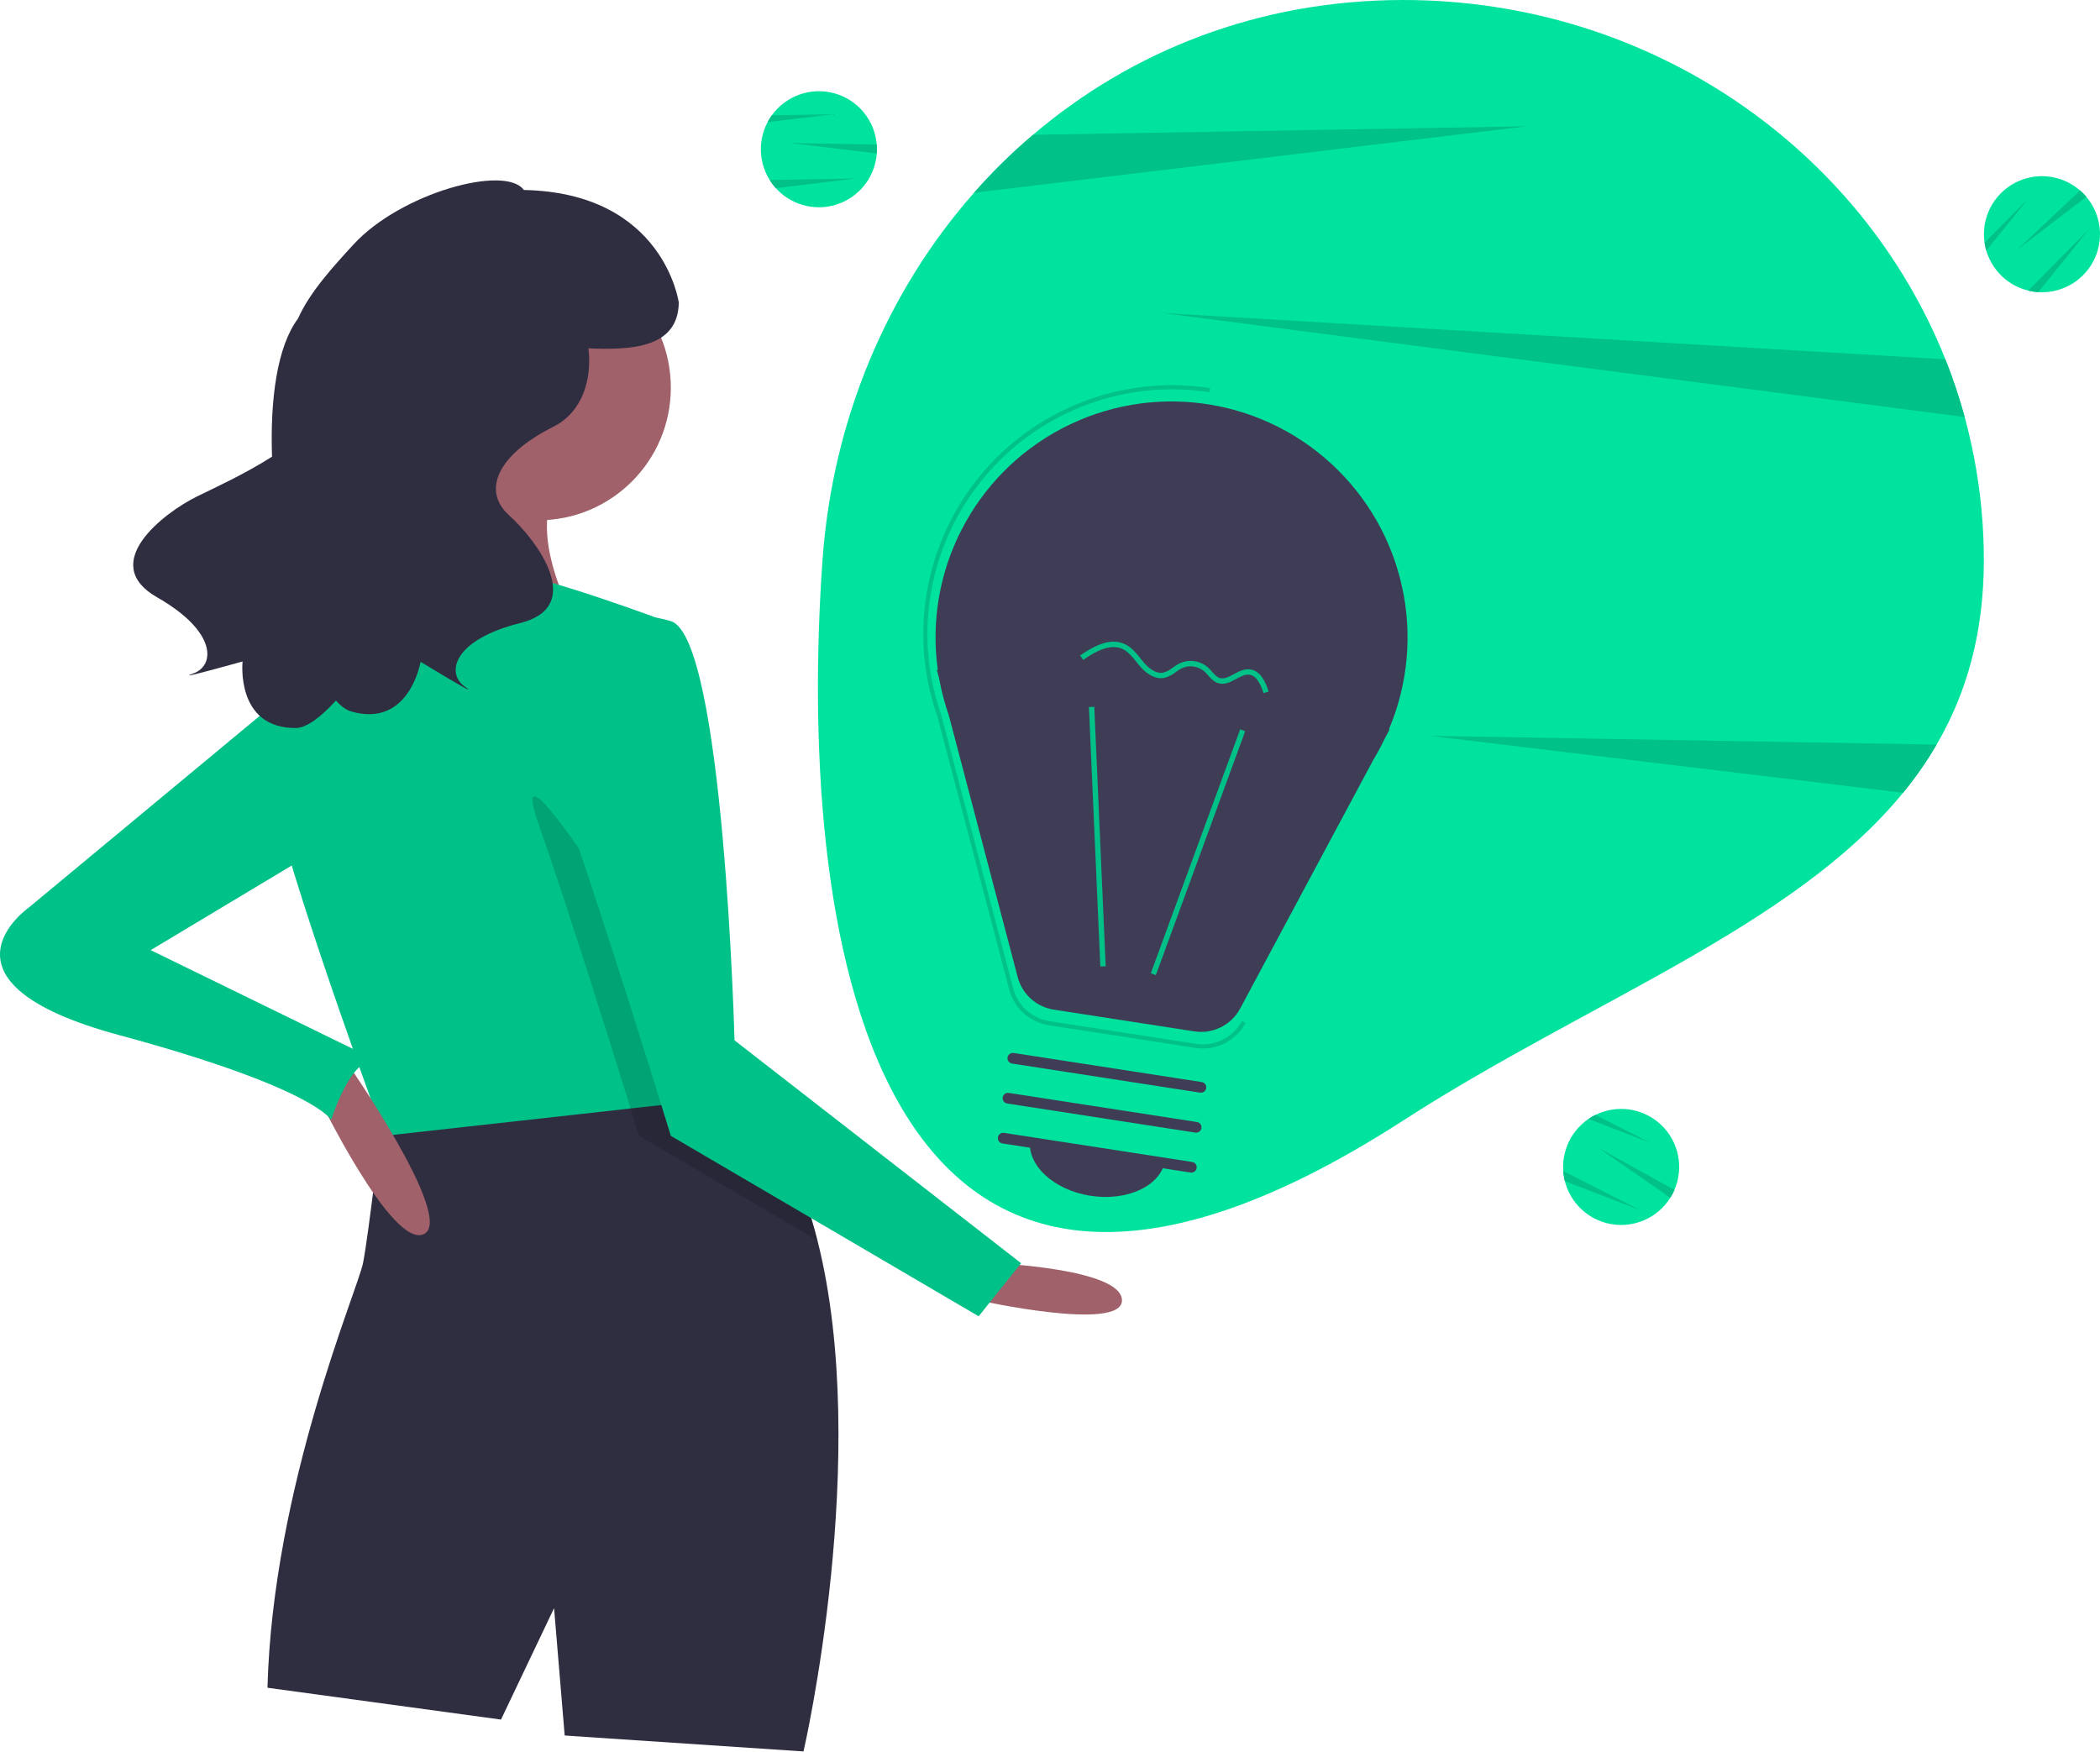
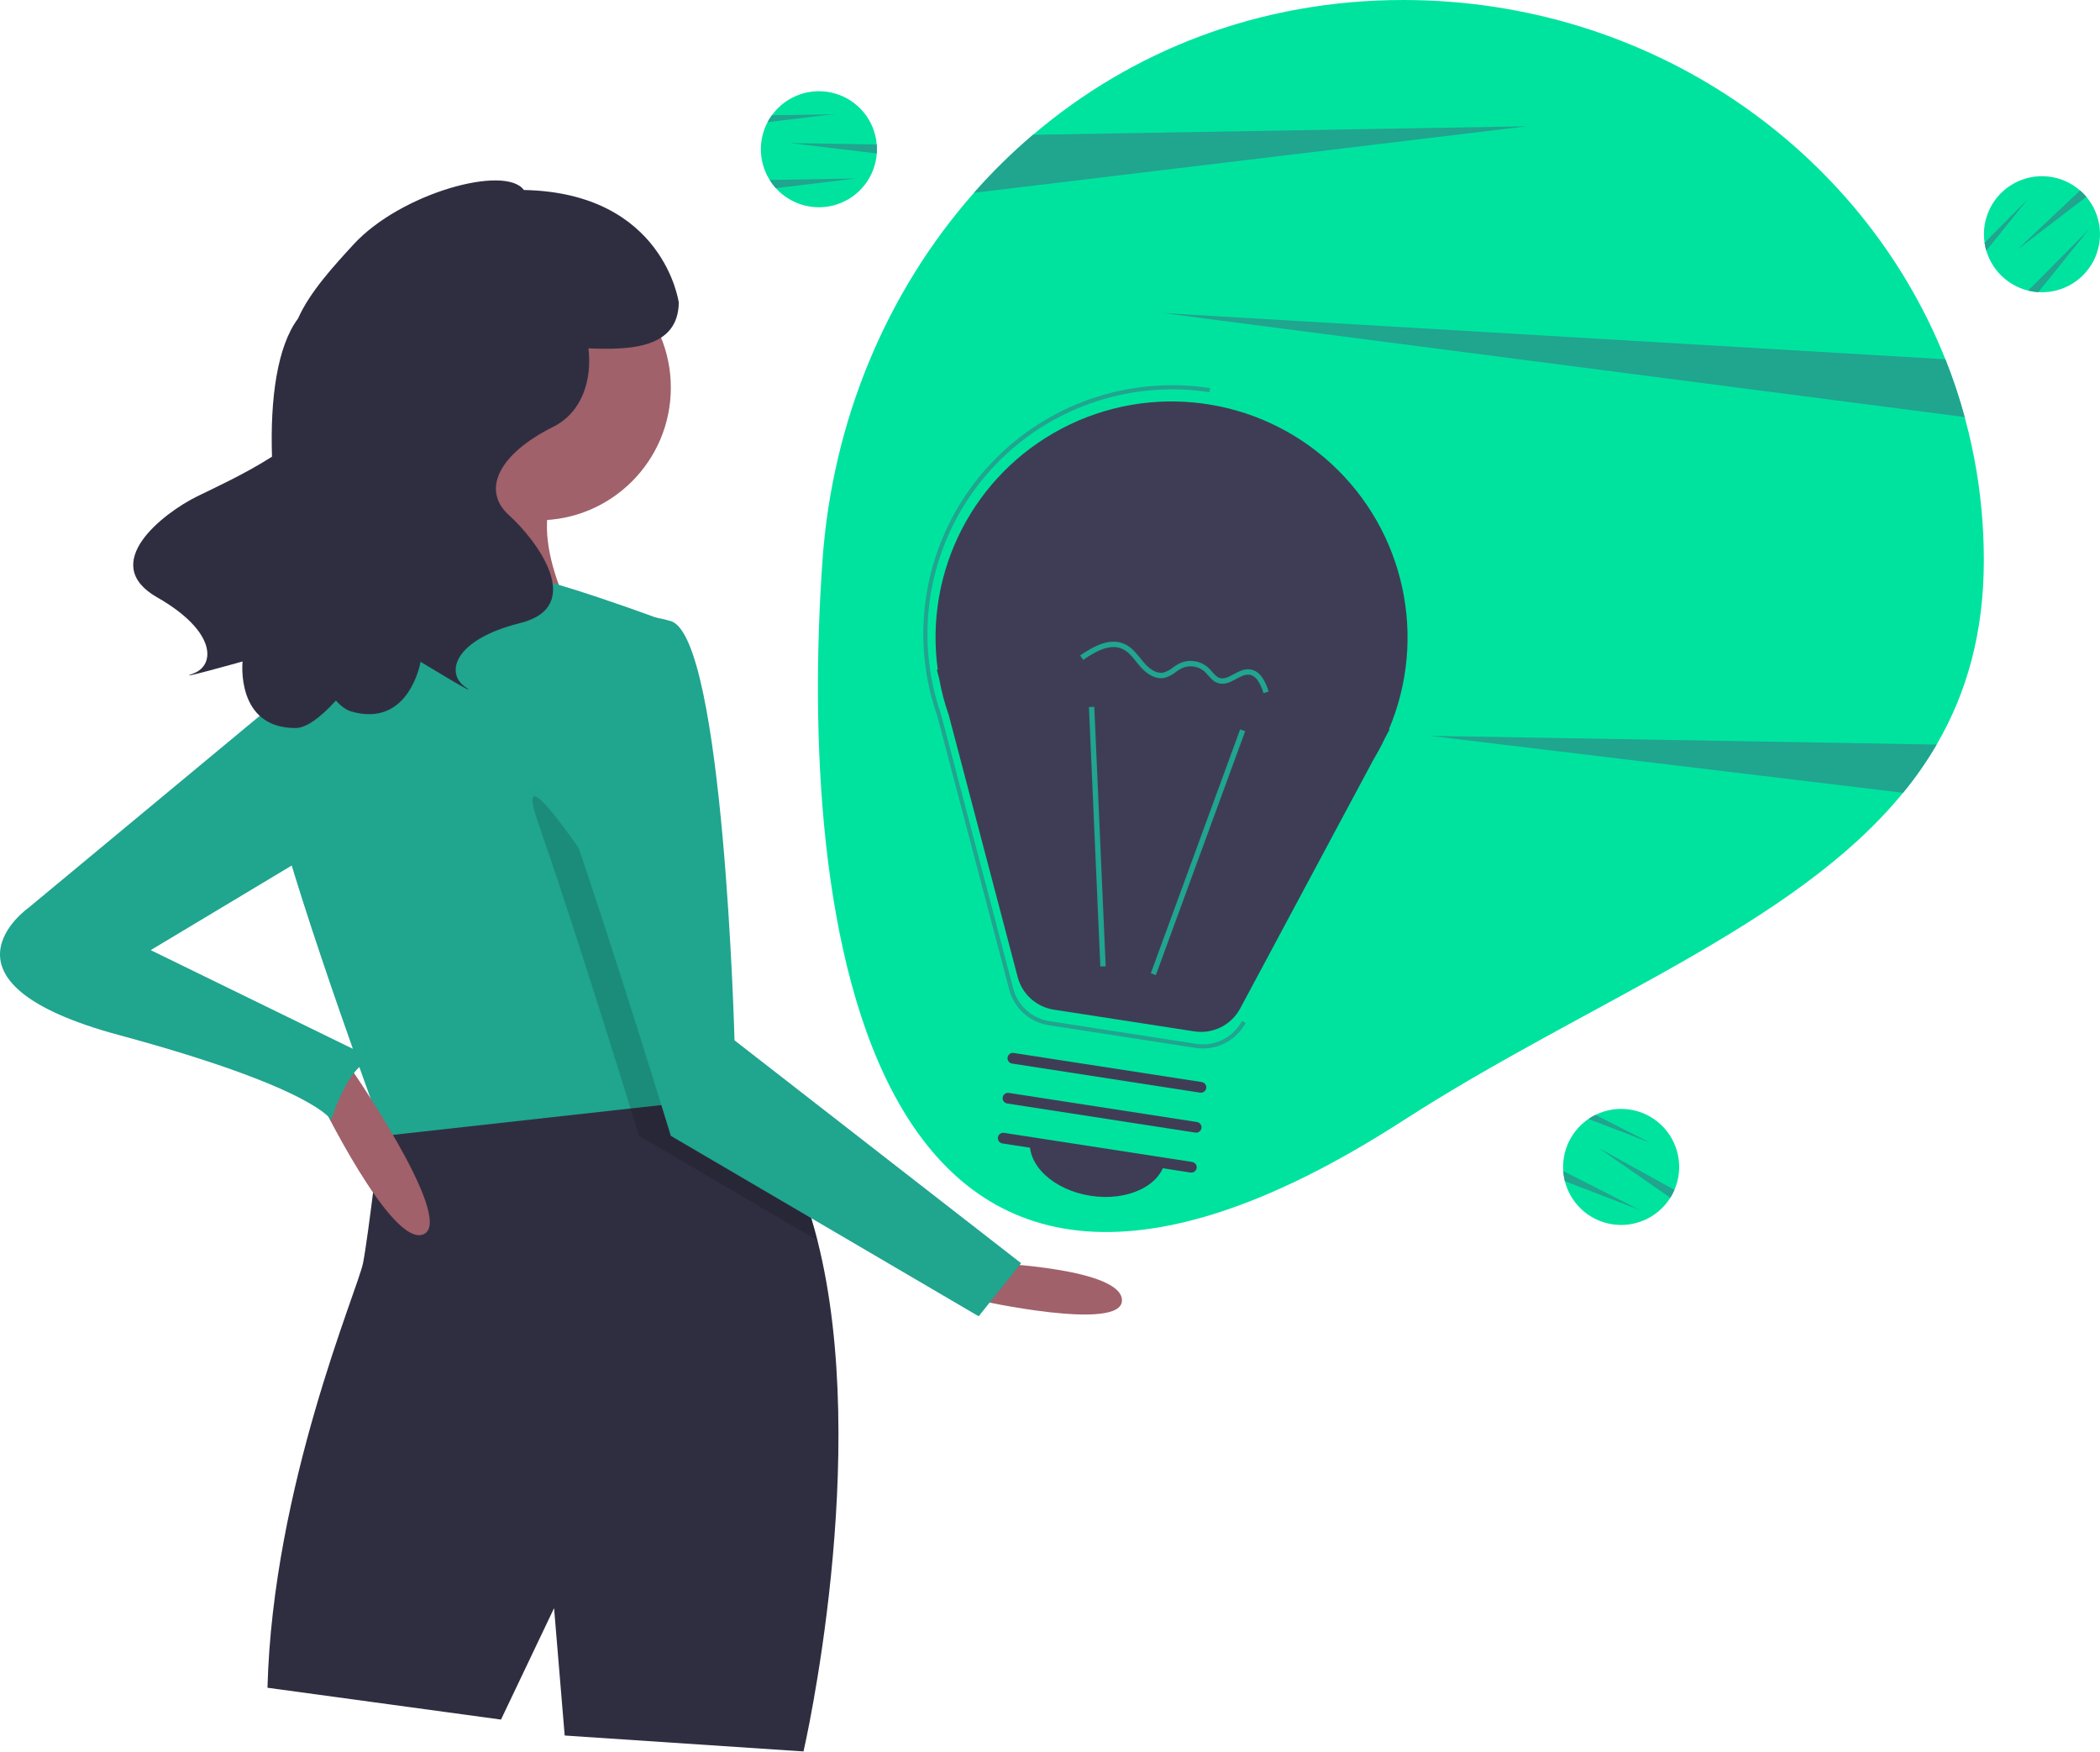
<svg xmlns="http://www.w3.org/2000/svg" id="b6fe4ea4-91cd-4e88-acbb-2663d3326f54" data-name="Layer 1" width="1013.03" height="844.995" viewBox="0 0 1013.03 844.995">
  <path d="M1050.484,297.813c0,35.17-8.33,64.12-22.78,88.92a177.678,177.678,0,0,1-16.19,23.25c-53.12,64.97-151.88,100.53-241.14,158.13-263.48,170.02-292.02-102.42-280.12-270.3,4.8-67.74,31.18-129.79,73.09-177.3a278.221,278.221,0,0,1,28.45-27.97c47.58-40.52,109.05-65.04,178.58-65.04,119.29,0,221.16,71.95,261.55,173.34a261.85,261.85,0,0,1,18.56,96.97Z" transform="translate(-93.48517 -27.50272)" fill="#00e39f" />
-   <path d="M830.054,88.423l-266.71,32.09a278.221,278.221,0,0,1,28.45-27.97Z" transform="translate(-93.48517 -27.50272)" fill="#00c188" />
-   <path d="M1027.704,386.733a177.678,177.678,0,0,1-16.19,23.25l-228.46-27.48Z" transform="translate(-93.48517 -27.50272)" fill="#00c188" />
-   <path d="M1041.244,228.723l-387.19-50.22,377.87,22.34A260.439,260.439,0,0,1,1041.244,228.723Z" transform="translate(-93.48517 -27.50272)" fill="#00c188" />
+   <path d="M830.054,88.423l-266.71,32.09a278.221,278.221,0,0,1,28.45-27.97Z" transform="translate(-93.48517 -27.50272)" fill="#20a58f" />
+   <path d="M1027.704,386.733a177.678,177.678,0,0,1-16.19,23.25l-228.46-27.48Z" transform="translate(-93.48517 -27.50272)" fill="#20a58f" />
+   <path d="M1041.244,228.723l-387.19-50.22,377.87,22.34A260.439,260.439,0,0,1,1041.244,228.723Z" transform="translate(-93.48517 -27.50272)" fill="#20a58f" />
  <path d="M516.519,99.505c0,.69-.02,1.37-.08,2.04a27.997,27.997,0,1,1-52.68-15.11,25.74,25.74,0,0,1,2.06-3.31,27.989,27.989,0,0,1,50.6,14.1C516.489,97.975,516.519,98.735,516.519,99.505Z" transform="translate(-93.48517 -27.50272)" fill="#00e39f" />
-   <path d="M516.519,99.505c0,.69-.02,1.37-.08,2.04l-41.92-5.04,41.9.72C516.489,97.975,516.519,98.735,516.519,99.505Z" transform="translate(-93.48517 -27.50272)" fill="#00c188" />
-   <path d="M506.519,113.615l-38.78,4.67a28.057,28.057,0,0,1-2.96-3.95Z" transform="translate(-93.48517 -27.50272)" fill="#00c188" />
-   <path d="M495.519,82.615l-31.76,3.82a25.74,25.74,0,0,1,2.06-3.31Z" transform="translate(-93.48517 -27.50272)" fill="#00c188" />
+   <path d="M516.519,99.505c0,.69-.02,1.37-.08,2.04l-41.92-5.04,41.9.72C516.489,97.975,516.519,98.735,516.519,99.505Z" transform="translate(-93.48517 -27.50272)" fill="#20a58f" />
+   <path d="M506.519,113.615l-38.78,4.67a28.057,28.057,0,0,1-2.96-3.95Z" transform="translate(-93.48517 -27.50272)" fill="#20a58f" />
+   <path d="M495.519,82.615l-31.76,3.82a25.74,25.74,0,0,1,2.06-3.31Z" transform="translate(-93.48517 -27.50272)" fill="#20a58f" />
  <path d="M900.251,603.631c-.323.609-.66,1.201-1.027,1.764a27.997,27.997,0,1,1-39.45-38.042,25.739,25.739,0,0,1,3.371-1.958,27.989,27.989,0,0,1,38.086,36.175C900.942,602.265,900.612,602.95,900.251,603.631Z" transform="translate(-93.48517 -27.50272)" fill="#00e39f" />
-   <path d="M900.251,603.631c-.323.609-.66,1.201-1.027,1.764L864.558,581.292l36.674,20.278C900.942,602.265,900.612,602.95,900.251,603.631Z" transform="translate(-93.48517 -27.50272)" fill="#00c188" />
-   <path d="M884.804,611.406l-36.444-14.054a28.057,28.057,0,0,1-.763-4.877Z" transform="translate(-93.48517 -27.50272)" fill="#00c188" />
-   <path d="M889.619,578.867l-29.845-11.514a25.739,25.739,0,0,1,3.371-1.958Z" transform="translate(-93.48517 -27.50272)" fill="#00c188" />
+   <path d="M900.251,603.631c-.323.609-.66,1.201-1.027,1.764L864.558,581.292l36.674,20.278C900.942,602.265,900.612,602.95,900.251,603.631Z" transform="translate(-93.48517 -27.50272)" fill="#20a58f" />
+   <path d="M884.804,611.406l-36.444-14.054a28.057,28.057,0,0,1-.763-4.877Z" transform="translate(-93.48517 -27.50272)" fill="#20a58f" />
+   <path d="M889.619,578.867l-29.845-11.514a25.739,25.739,0,0,1,3.371-1.958Z" transform="translate(-93.48517 -27.50272)" fill="#20a58f" />
  <path d="M1098.564,120.955c.482.494.942.995,1.367,1.516a27.997,27.997,0,1,1-48.264,25.964,25.739,25.739,0,0,1-.836-3.808,27.989,27.989,0,0,1,46.069-25.235C1097.474,119.881,1098.026,120.404,1098.564,120.955Z" transform="translate(-93.48517 -27.50272)" fill="#00e39f" />
-   <path d="M1098.564,120.955c.482.494.942.995,1.367,1.516l-33.53,25.66,30.499-28.739C1097.474,119.881,1098.026,120.404,1098.564,120.955Z" transform="translate(-93.48517 -27.50272)" fill="#00c188" />
-   <path d="M1101.256,138.039l-24.502,30.419a28.057,28.057,0,0,1-4.877-.761Z" transform="translate(-93.48517 -27.50272)" fill="#00c188" />
-   <path d="M1071.737,123.526l-20.07,24.91a25.739,25.739,0,0,1-.836-3.808Z" transform="translate(-93.48517 -27.50272)" fill="#00c188" />
+   <path d="M1098.564,120.955c.482.494.942.995,1.367,1.516l-33.53,25.66,30.499-28.739C1097.474,119.881,1098.026,120.404,1098.564,120.955Z" transform="translate(-93.48517 -27.50272)" fill="#20a58f" />
+   <path d="M1101.256,138.039l-24.502,30.419a28.057,28.057,0,0,1-4.877-.761Z" transform="translate(-93.48517 -27.50272)" fill="#20a58f" />
+   <path d="M1071.737,123.526l-20.07,24.91a25.739,25.739,0,0,1-.836-3.808Z" transform="translate(-93.48517 -27.50272)" fill="#20a58f" />
  <path d="M573.266,636.956s61.446,2.56,61.446,17.922-69.126,0-69.126,0Z" transform="translate(-93.48517 -27.50272)" fill="#a0616a" />
  <path d="M481.097,872.497l-115.21-7.681L360.766,803.371l-25.602,53.765-112.65-15.361c2.56-97.289,43.524-192.017,46.084-204.819s8.679-65.696,8.679-65.696c11.188-23.733,69.817-25.961,115.774-23.81,19.048.871,35.946,2.509,46.366,3.687,6.887.768,10.958,1.331,10.958,1.331,18.357,18.92,30.185,44.702,37.456,73.504C514.047,729.739,481.097,872.497,481.097,872.497Z" transform="translate(-93.48517 -27.50272)" fill="#2f2e41" />
  <circle cx="259.6" cy="187.015" r="64.006" fill="#a0616a" />
  <path d="M309.562,229.879S291.64,309.246,263.477,332.288s110.09,0,110.09,0-30.723-51.205-7.681-74.247S309.562,229.879,309.562,229.879Z" transform="translate(-93.48517 -27.50272)" fill="#a0616a" />
-   <path d="M440.133,557.589,397.659,562.299,278.839,575.51s-.563-1.511-1.562-4.25c-8.628-23.529-50.18-138.022-54.763-172.406-5.12-38.403,48.644-84.488,48.644-84.488s51.205-10.241,66.566-10.241,76.807,23.042,76.807,23.042l22.914,206.124,1.971,17.845Z" transform="translate(-93.48517 -27.50272)" fill="#00c188" />
+   <path d="M440.133,557.589,397.659,562.299,278.839,575.51s-.563-1.511-1.562-4.25c-8.628-23.529-50.18-138.022-54.763-172.406-5.12-38.403,48.644-84.488,48.644-84.488s51.205-10.241,66.566-10.241,76.807,23.042,76.807,23.042l22.914,206.124,1.971,17.845Z" transform="translate(-93.48517 -27.50272)" fill="#20a58f" />
  <path d="M487.831,625.972,401.73,575.51s-1.511-4.916-4.071-13.211c-1.28-4.148-2.841-9.166-4.608-14.849-9.934-31.901-26.601-84.539-39.965-122.993-20.482-58.885,79.367,104.97,79.367,104.97l4.992,3.866,1.971,17.845c6.887.768,10.958,1.331,10.958,1.331C468.731,571.388,480.56,597.17,487.831,625.972Z" transform="translate(-93.48517 -27.50272)" opacity="0.15" />
-   <path d="M373.567,332.288s-25.602,33.283-5.12,92.168,48.644,151.054,48.644,151.054l148.493,87.048,20.482-25.602L447.814,529.426s-5.12-194.578-30.723-202.258S373.567,332.288,373.567,332.288Z" transform="translate(-93.48517 -27.50272)" fill="#00c188" />
+   <path d="M373.567,332.288s-25.602,33.283-5.12,92.168,48.644,151.054,48.644,151.054l148.493,87.048,20.482-25.602L447.814,529.426s-5.12-194.578-30.723-202.258S373.567,332.288,373.567,332.288Z" transform="translate(-93.48517 -27.50272)" fill="#20a58f" />
  <path d="M246.836,556.309s35.843,74.247,51.205,66.566S259.637,538.387,259.637,538.387Z" transform="translate(-93.48517 -27.50272)" fill="#a0616a" />
-   <path d="M242.996,352.77,107.303,465.42s-51.205,35.843,43.524,61.446S253.237,567.83,253.237,567.83s10.241-33.283,23.042-28.163l-110.09-53.765,89.608-53.765Z" transform="translate(-93.48517 -27.50272)" fill="#00c188" />
+   <path d="M242.996,352.77,107.303,465.42s-51.205,35.843,43.524,61.446S253.237,567.83,253.237,567.83s10.241-33.283,23.042-28.163l-110.09-53.765,89.608-53.765Z" transform="translate(-93.48517 -27.50272)" fill="#20a58f" />
  <path d="M188.459,267.052c7.122-3.527,22.848-10.645,36.243-19.22-.939-27.898,2.496-53.223,12.552-66.647,5.645-12.817,17.498-25.648,26.781-35.753,22.798-24.815,73.21-38.667,82.151-26.268,67.625,1.335,74.745,54.343,74.745,54.343-.352,22.172-23.396,22.873-43.582,22.066,1.808,15.136-3.01,30.864-16.96,37.839-26.676,13.338-34.679,30.677-21.341,42.682s37.346,44.015,5.335,52.018-36.013,24.009-26.676,30.678S296.368,346.784,296.368,346.784s-5.335,32.011-33.345,24.008c-2.51-.717-5.019-2.555-7.485-5.303-7.565,8.312-14.313,13.227-19.4,13.254-29.13.154-25.637-32.11-25.637-32.11s-34.576,9.71-23.787,5.806,11.251-20.396-17.417-36.734S172.379,275.015,188.459,267.052Z" transform="translate(-93.48517 -27.50272)" fill="#2f2e41" />
  <path d="M545.869,350.684l-.464-.061,1.133,4.306a113.176,113.176,0,0,0,4.65,17.677L584.414,498.913a21.408,21.408,0,0,0,17.431,15.71l67.76,10.483a21.408,21.408,0,0,0,22.146-11.052l64.394-120.276a113.003,113.003,0,0,0,5.508-10.288l2.186-4.084-.341-.045a113.847,113.847,0,1,0-217.629-28.678Z" transform="translate(-93.48517 -27.50272)" fill="#3f3d56" />
-   <path d="M673.763,533.358a23.298,23.298,0,0,1-3.564-.274l-70.828-10.958a23.371,23.371,0,0,1-19.034-17.155L545.606,372.945a119.056,119.056,0,0,1-4.878-18.556l-.878-5.776A120.026,120.026,0,0,1,677.242,214.75l-.307,1.977a118.069,118.069,0,0,0-134.931,132.913l.675,4.32a118.281,118.281,0,0,0,4.837,18.4l34.754,132.103a21.37,21.37,0,0,0,17.405,15.688l70.828,10.958a21.407,21.407,0,0,0,22.114-11.036l1.764.943A23.421,23.421,0,0,1,673.763,533.358Z" transform="translate(-93.48517 -27.50272)" fill="#00c188" />
-   <rect x="608.739" y="437.38" width="125.314" height="2.587" transform="translate(-64.90222 890.7514) rotate(-69.88499)" fill="#00c188" />
-   <rect x="621.528" y="368.501" width="2.587" height="125.314" transform="translate(-111.8108 0.25189) rotate(-2.51583)" fill="#00c188" />
+   <path d="M673.763,533.358a23.298,23.298,0,0,1-3.564-.274l-70.828-10.958a23.371,23.371,0,0,1-19.034-17.155L545.606,372.945a119.056,119.056,0,0,1-4.878-18.556l-.878-5.776A120.026,120.026,0,0,1,677.242,214.75l-.307,1.977a118.069,118.069,0,0,0-134.931,132.913l.675,4.32a118.281,118.281,0,0,0,4.837,18.4l34.754,132.103a21.37,21.37,0,0,0,17.405,15.688l70.828,10.958a21.407,21.407,0,0,0,22.114-11.036l1.764.943A23.421,23.421,0,0,1,673.763,533.358Z" transform="translate(-93.48517 -27.50272)" fill="#20a58f" />
+   <rect x="608.739" y="437.38" width="125.314" height="2.587" transform="translate(-64.90222 890.7514) rotate(-69.88499)" fill="#20a58f" />
+   <rect x="621.528" y="368.501" width="2.587" height="125.314" transform="translate(-111.8108 0.25189) rotate(-2.51583)" fill="#20a58f" />
  <path d="M667.775,593.213l-90.757-14.04a2.587,2.587,0,0,1,.791-5.113l90.757,14.04a2.587,2.587,0,1,1-.791,5.113Z" transform="translate(-93.48517 -27.50272)" fill="#3f3d56" />
  <path d="M670.102,573.941l-90.757-14.04a2.587,2.587,0,1,1,.791-5.113l90.757,14.04a2.587,2.587,0,1,1-.791,5.113Z" transform="translate(-93.48517 -27.50272)" fill="#3f3d56" />
  <path d="M672.429,554.668,581.672,540.627a2.587,2.587,0,0,1,.791-5.113l90.757,14.04a2.587,2.587,0,0,1-.791,5.113Z" transform="translate(-93.48517 -27.50272)" fill="#3f3d56" />
  <path d="M619.575,604.429c18.002,2.785,34.148-4.99,36.063-17.367l-65.192-10.085C588.532,589.353,601.573,601.644,619.575,604.429Z" transform="translate(-93.48517 -27.50272)" fill="#3f3d56" />
-   <path d="M652.199,354.602c-3.872-.598-7.076-3.659-8.833-5.711-.576-.673-1.137-1.37-1.699-2.07-2.046-2.546-3.977-4.951-6.666-6.205-5.937-2.77-12.932,1.099-18.989,5.25l-1.463-2.133c6.659-4.565,14.424-8.782,21.546-5.461,3.235,1.509,5.449,4.265,7.589,6.929.545.679,1.089,1.355,1.647,2.008,1.826,2.133,5.469,5.589,9.372,4.792a12.598,12.598,0,0,0,4.495-2.38,24.077,24.077,0,0,1,3.181-2.007,12.669,12.669,0,0,1,13.907,1.965,25.024,25.024,0,0,1,1.887,1.996c1.164,1.327,2.262,2.579,3.692,3.034,2.114.676,4.349-.533,6.717-1.809,2.442-1.318,4.966-2.681,7.83-2.345.093.011.187.024.279.038,5.096.788,7.445,6.424,8.774,10.629l-2.467.779c-1.806-5.717-4.006-8.56-6.889-8.877-2.051-.241-4.114.872-6.298,2.051-2.738,1.478-5.571,3.007-8.731,1.998-2.115-.673-3.507-2.259-4.852-3.792a22.797,22.797,0,0,0-1.688-1.793,10.165,10.165,0,0,0-11.012-1.557,21.837,21.837,0,0,0-2.836,1.801,14.697,14.697,0,0,1-5.47,2.802A8.504,8.504,0,0,1,652.199,354.602Z" transform="translate(-93.48517 -27.50272)" fill="#00c188" />
+   <path d="M652.199,354.602c-3.872-.598-7.076-3.659-8.833-5.711-.576-.673-1.137-1.37-1.699-2.07-2.046-2.546-3.977-4.951-6.666-6.205-5.937-2.77-12.932,1.099-18.989,5.25l-1.463-2.133c6.659-4.565,14.424-8.782,21.546-5.461,3.235,1.509,5.449,4.265,7.589,6.929.545.679,1.089,1.355,1.647,2.008,1.826,2.133,5.469,5.589,9.372,4.792a12.598,12.598,0,0,0,4.495-2.38,24.077,24.077,0,0,1,3.181-2.007,12.669,12.669,0,0,1,13.907,1.965,25.024,25.024,0,0,1,1.887,1.996c1.164,1.327,2.262,2.579,3.692,3.034,2.114.676,4.349-.533,6.717-1.809,2.442-1.318,4.966-2.681,7.83-2.345.093.011.187.024.279.038,5.096.788,7.445,6.424,8.774,10.629l-2.467.779c-1.806-5.717-4.006-8.56-6.889-8.877-2.051-.241-4.114.872-6.298,2.051-2.738,1.478-5.571,3.007-8.731,1.998-2.115-.673-3.507-2.259-4.852-3.792a22.797,22.797,0,0,0-1.688-1.793,10.165,10.165,0,0,0-11.012-1.557,21.837,21.837,0,0,0-2.836,1.801,14.697,14.697,0,0,1-5.47,2.802A8.504,8.504,0,0,1,652.199,354.602Z" transform="translate(-93.48517 -27.50272)" fill="#20a58f" />
</svg>
